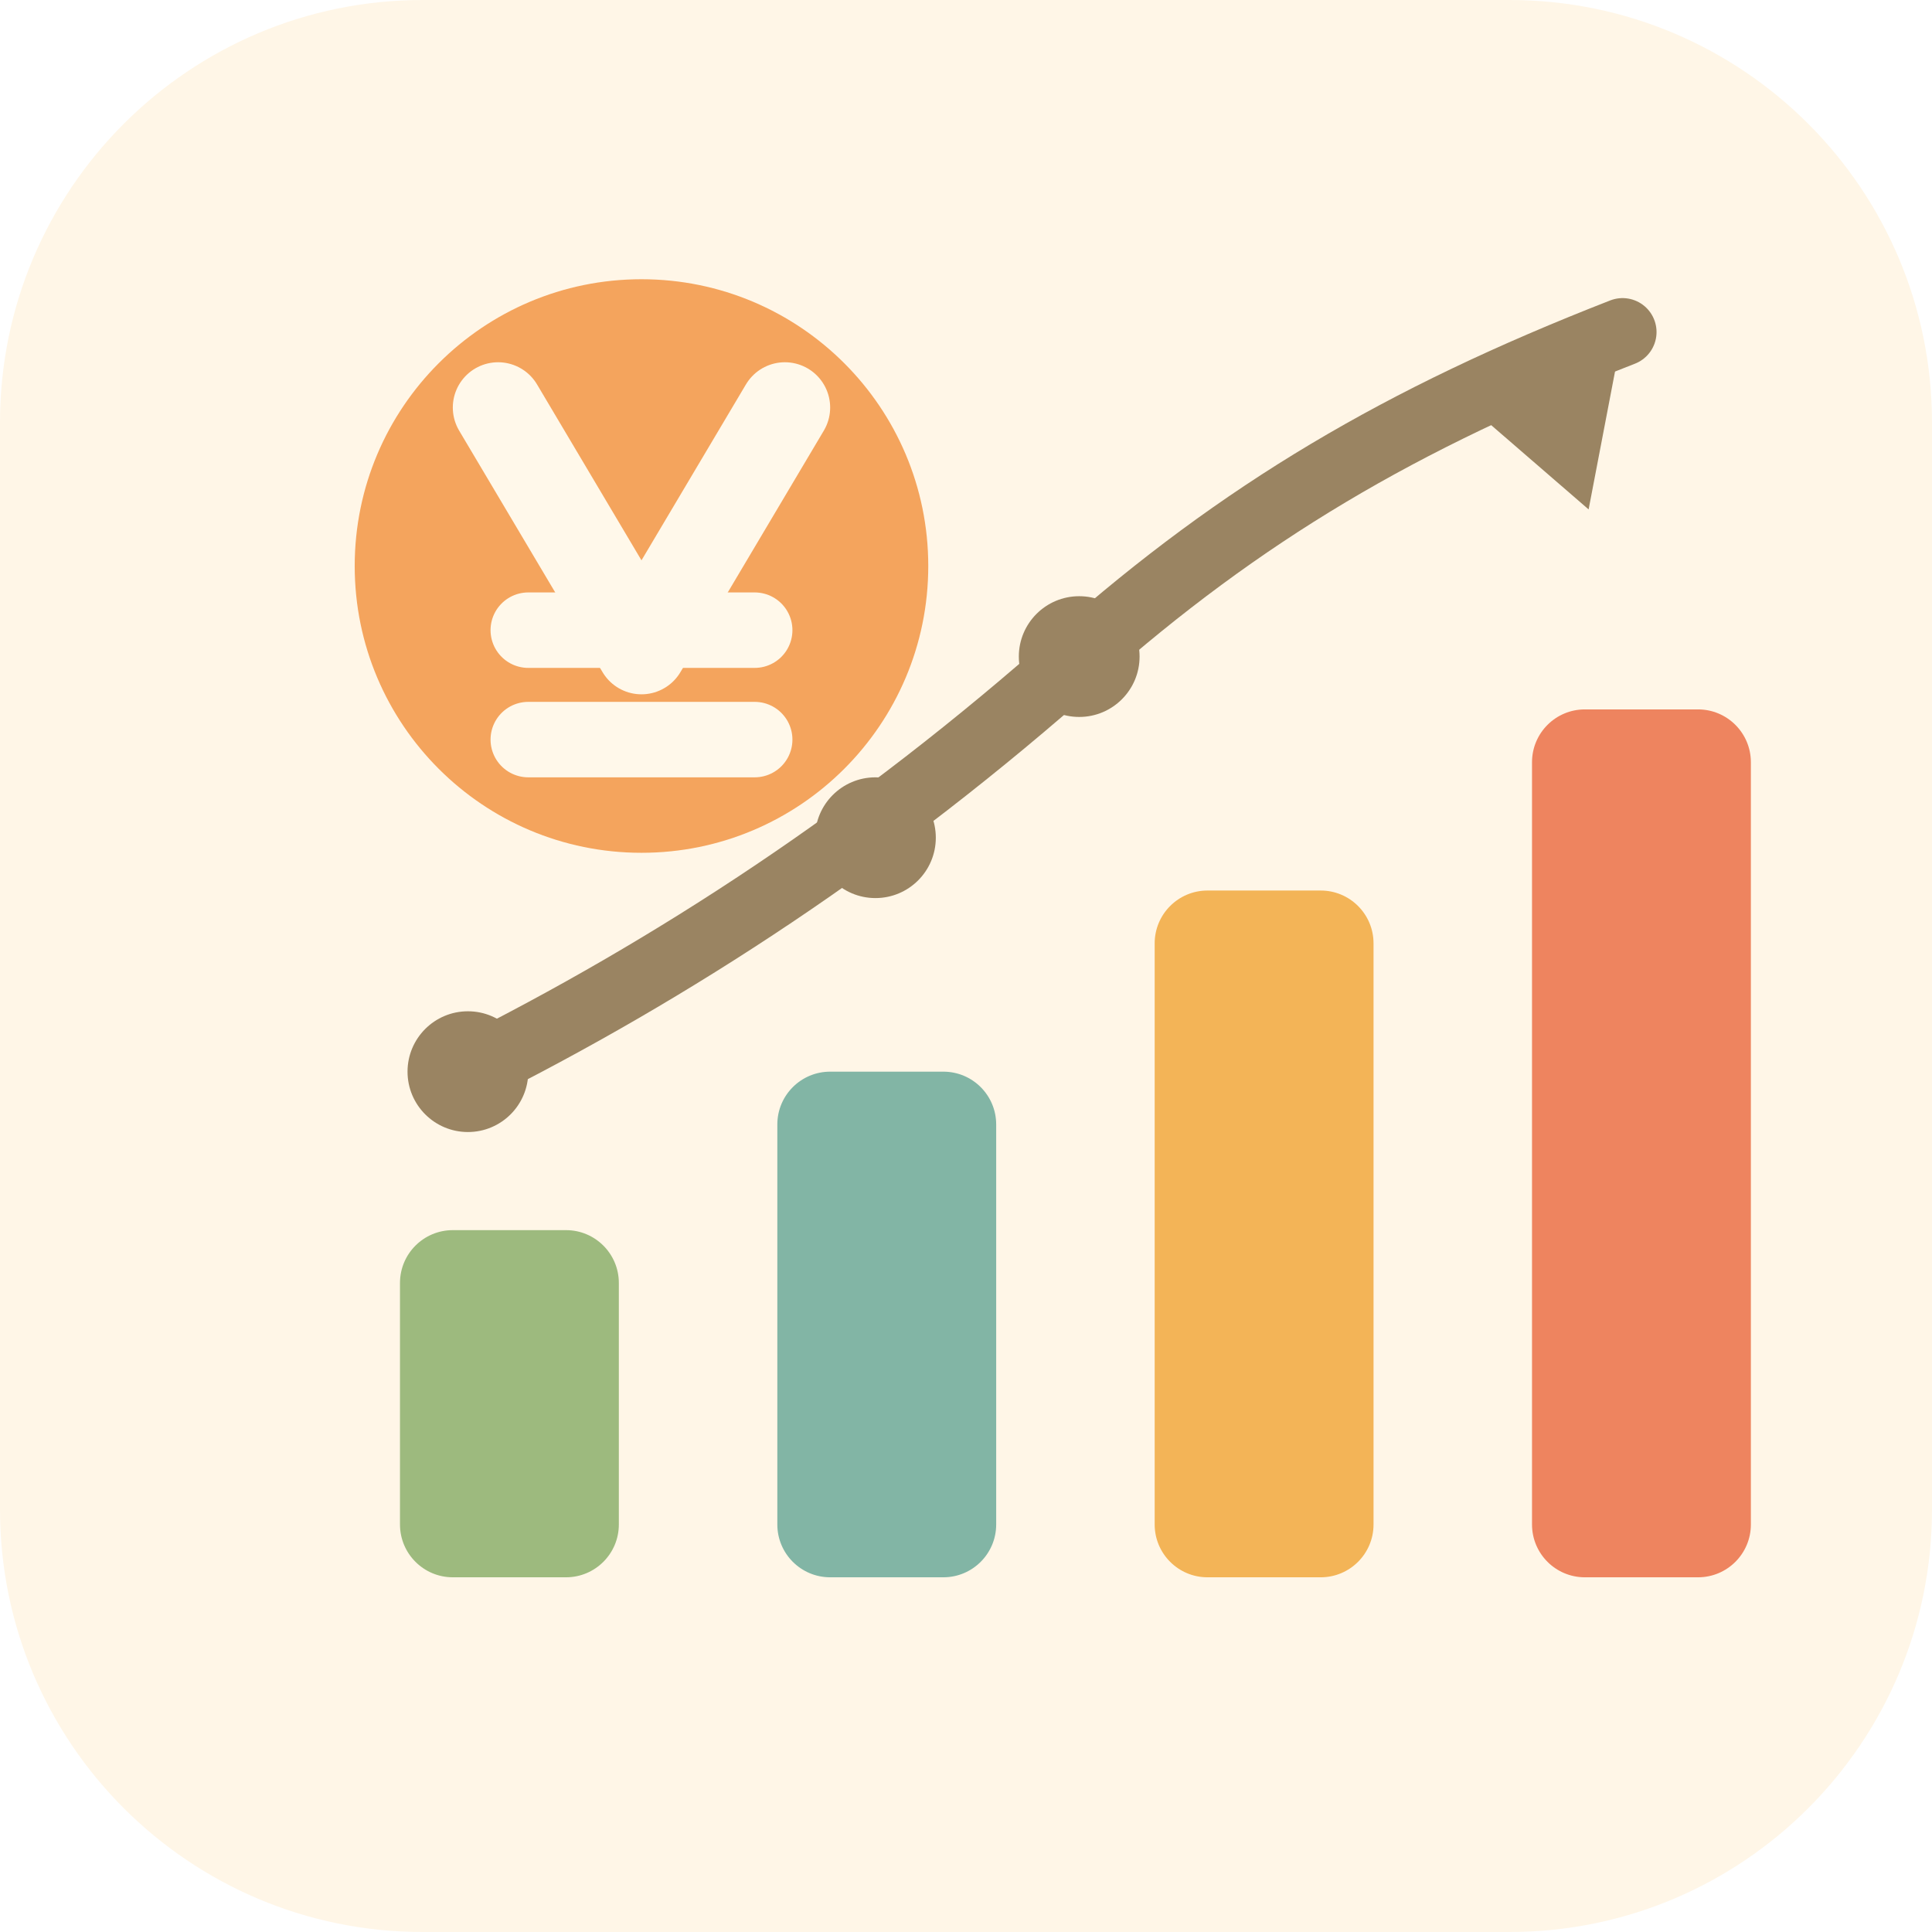
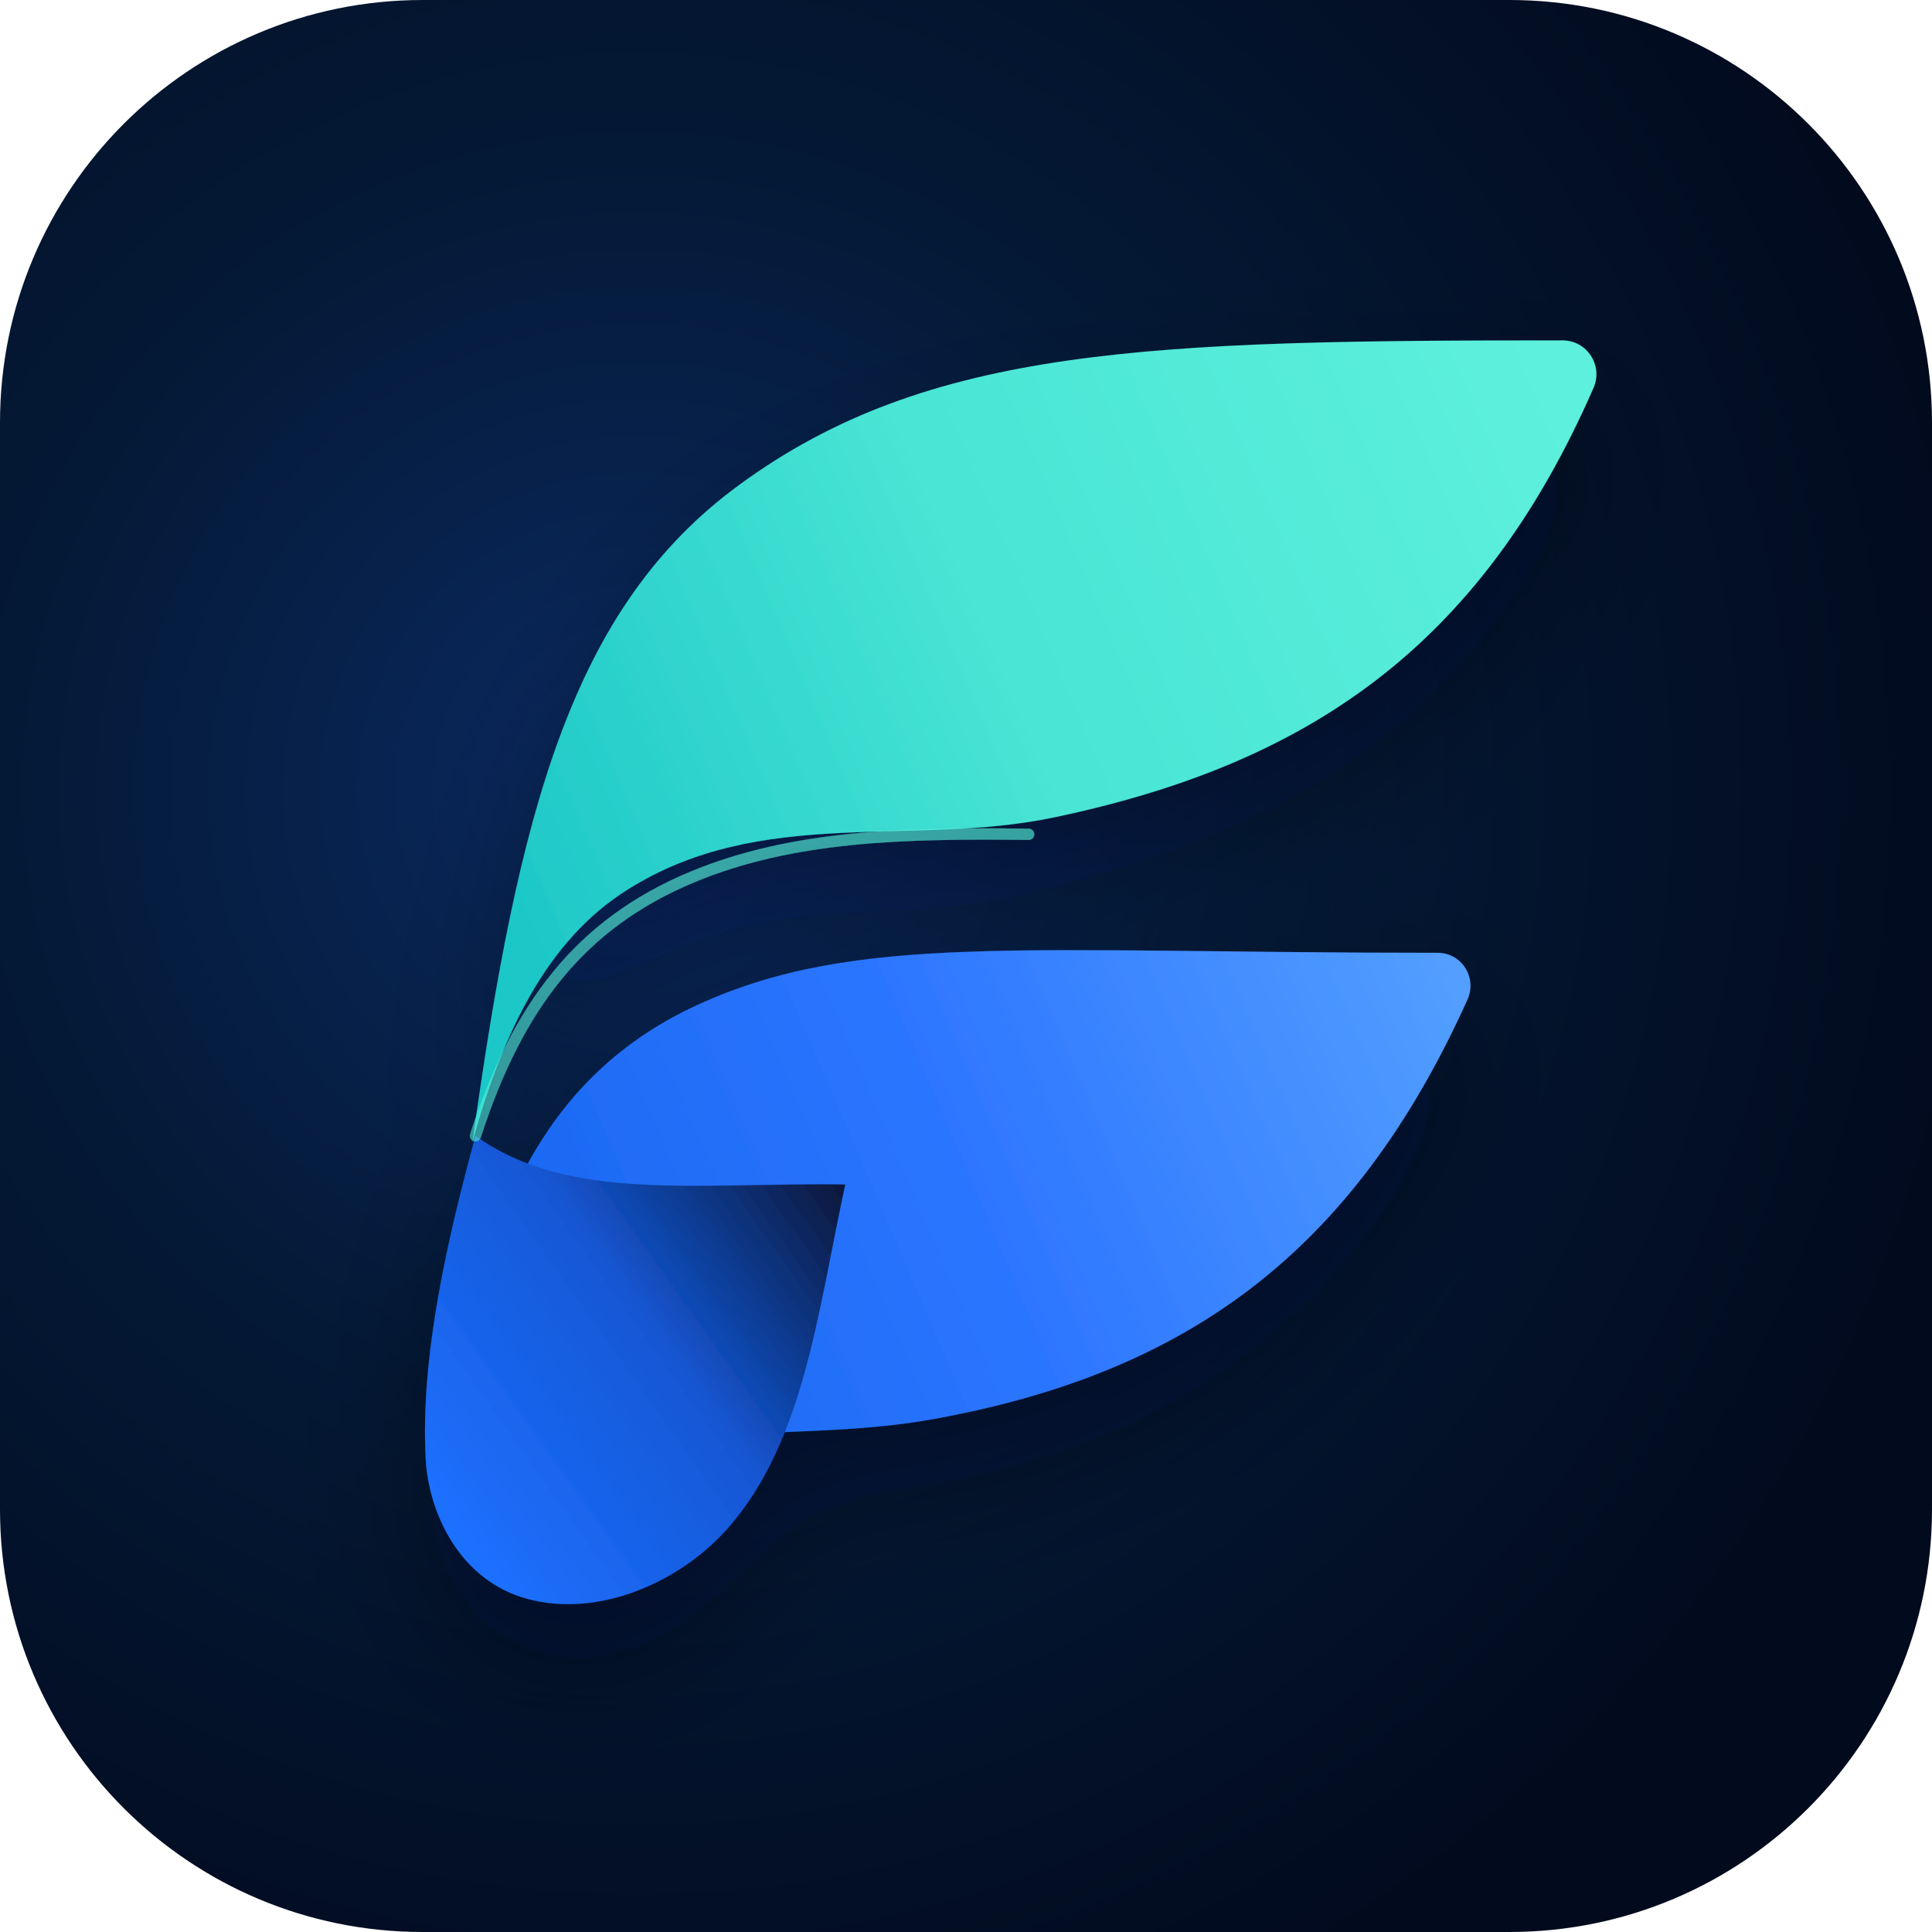
<svg xmlns="http://www.w3.org/2000/svg" width="512" height="512" viewBox="0 0 512 512" fill="none">
-   <rect width="512" height="512" rx="112" fill="#FFF6E7" />
-   <circle cx="170" cy="150" r="76" fill="#F4A45D" />
-   <path d="M132 108L170 172L208 108" stroke="#FFF8EA" stroke-width="24" stroke-linecap="round" stroke-linejoin="round" />
-   <path d="M140 167H200M140 196H200" stroke="#FFF8EA" stroke-width="20" stroke-linecap="round" />
-   <rect x="106" y="326" width="58" height="92" rx="14" fill="#9DBA7E" />
-   <rect x="206" y="284" width="58" height="134" rx="14" fill="#82B5A5" />
-   <rect x="306" y="236" width="58" height="182" rx="14" fill="#F3B457" />
-   <rect x="406" y="188" width="58" height="230" rx="14" fill="#EE845F" />
-   <path d="M124 284C178 257 232 222 286 174C329 136 371 111 430 88" stroke="#9A8462" stroke-width="18" stroke-linecap="round" stroke-linejoin="round" />
-   <path d="M430 88L421 135L384 103L430 88Z" fill="#9A8462" />
-   <circle cx="124" cy="284" r="16" fill="#9A8462" />
-   <circle cx="232" cy="222" r="16" fill="#9A8462" />
-   <circle cx="286" cy="174" r="16" fill="#9A8462" />
+   <defs>
+     <radialGradient id="bgGlow" cx="0" cy="0" r="1" gradientUnits="userSpaceOnUse" gradientTransform="translate(170 210) rotate(45) scale(360)">
+       <stop stop-color="#0A2A62" />
+       <stop offset="0.46" stop-color="#041936" />
+       <stop offset="1" stop-color="#020A1D" />
+     </radialGradient>
+     <linearGradient id="leafTop" x1="129" y1="230" x2="413" y2="109" gradientUnits="userSpaceOnUse">
+       <stop stop-color="#1CC7C7" />
+       <stop offset="0.48" stop-color="#49E5D5" />
+       <stop offset="1" stop-color="#5DF0DC" />
+     </linearGradient>
+     <linearGradient id="leafMid" x1="123" y1="355" x2="388" y2="241" gradientUnits="userSpaceOnUse">
+       <stop stop-color="#1766EF" />
+       <stop offset="0.48" stop-color="#2C75FF" />
+       <stop offset="1" stop-color="#55A1FF" />
+     </linearGradient>
+     <linearGradient id="stem" x1="113" y1="397" x2="228" y2="315" gradientUnits="userSpaceOnUse">
+       <stop stop-color="#1E70FF" />
+       <stop offset="0.52" stop-color="#1457D5" />
+       <stop offset="1" stop-color="#061432" />
+     </linearGradient>
+     <filter id="softShadow" x="64" y="58" width="388" height="418" filterUnits="userSpaceOnUse" color-interpolation-filters="sRGB">
+       <feDropShadow dx="0" dy="18" stdDeviation="18" flood-color="#00091F" flood-opacity="0.38" />
+     </filter>
+   </defs>
+   <rect width="512" height="512" rx="112" fill="url(#bgGlow)" />
+   <g filter="url(#softShadow)">
+     <path d="M125.2 302.7C137.4 214.8 151.6 160.9 195.9 128.5C246.1 91.7 305.1 90.2 414.1 90.2C420.6 90.2 424.9 96.9 422.3 102.8C392.2 171.6 346.5 202.5 279.4 216.6C241.2 224.6 201.9 213.4 166.4 235.7C145.1 249 133.3 273.4 125.2 302.7Z" fill="url(#leafTop)" />
+     <path d="M119.4 402.7C121.8 330.7 140.7 286.4 185.1 266.2C226.9 247.1 271.3 252.5 381 252.5C387.4 252.5 391.5 259.1 388.9 264.9C358.3 332.7 313.7 364.1 247.2 376.1C210.4 382.8 172.9 374.4 145.4 395.5C136.4 402.4 126.9 405.2 119.4 402.7Z" fill="url(#leafMid)" />
+     <path d="M126 301C118.5 328.6 111.4 359.4 112.8 386.5C113.6 401.6 122.3 419 139.7 423.7C158.7 428.9 180.7 419.2 193.4 404.4C213.2 381.4 216.7 347.6 224 313.9C185.7 313.3 150.7 318.8 126 301Z" fill="url(#stem)" />
+     <path d="M126 301C137.1 266.7 153.7 244.8 183.5 232.4C210 221.4 239.3 220.7 272.6 221.1" stroke="#57F5DF" stroke-width="3" stroke-linecap="round" opacity="0.55" />
+   </g>
</svg>
